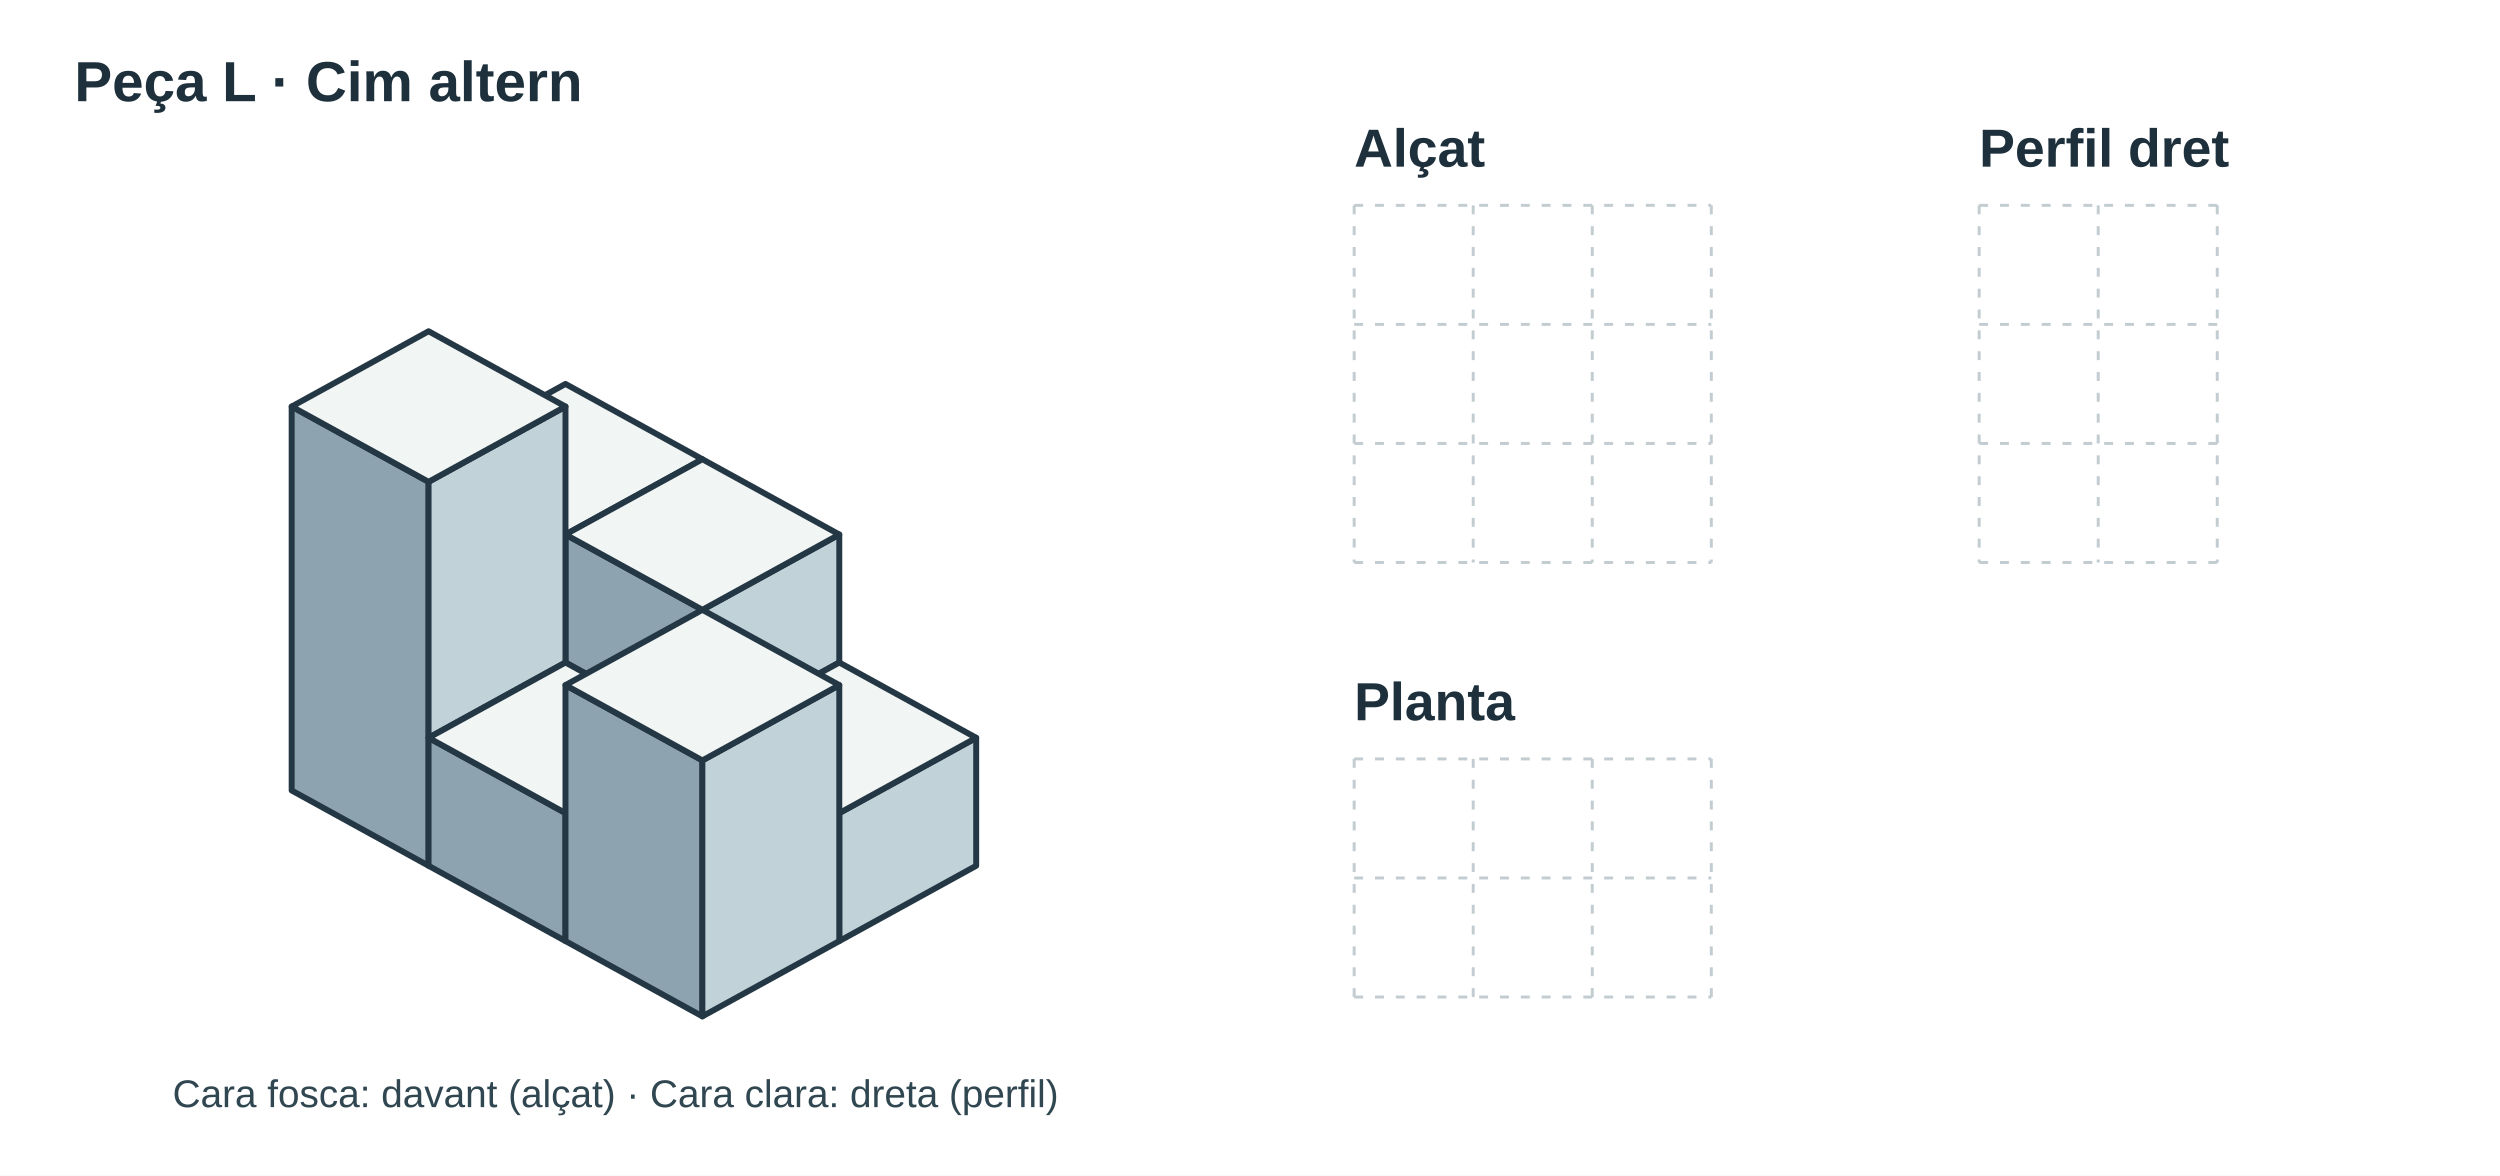
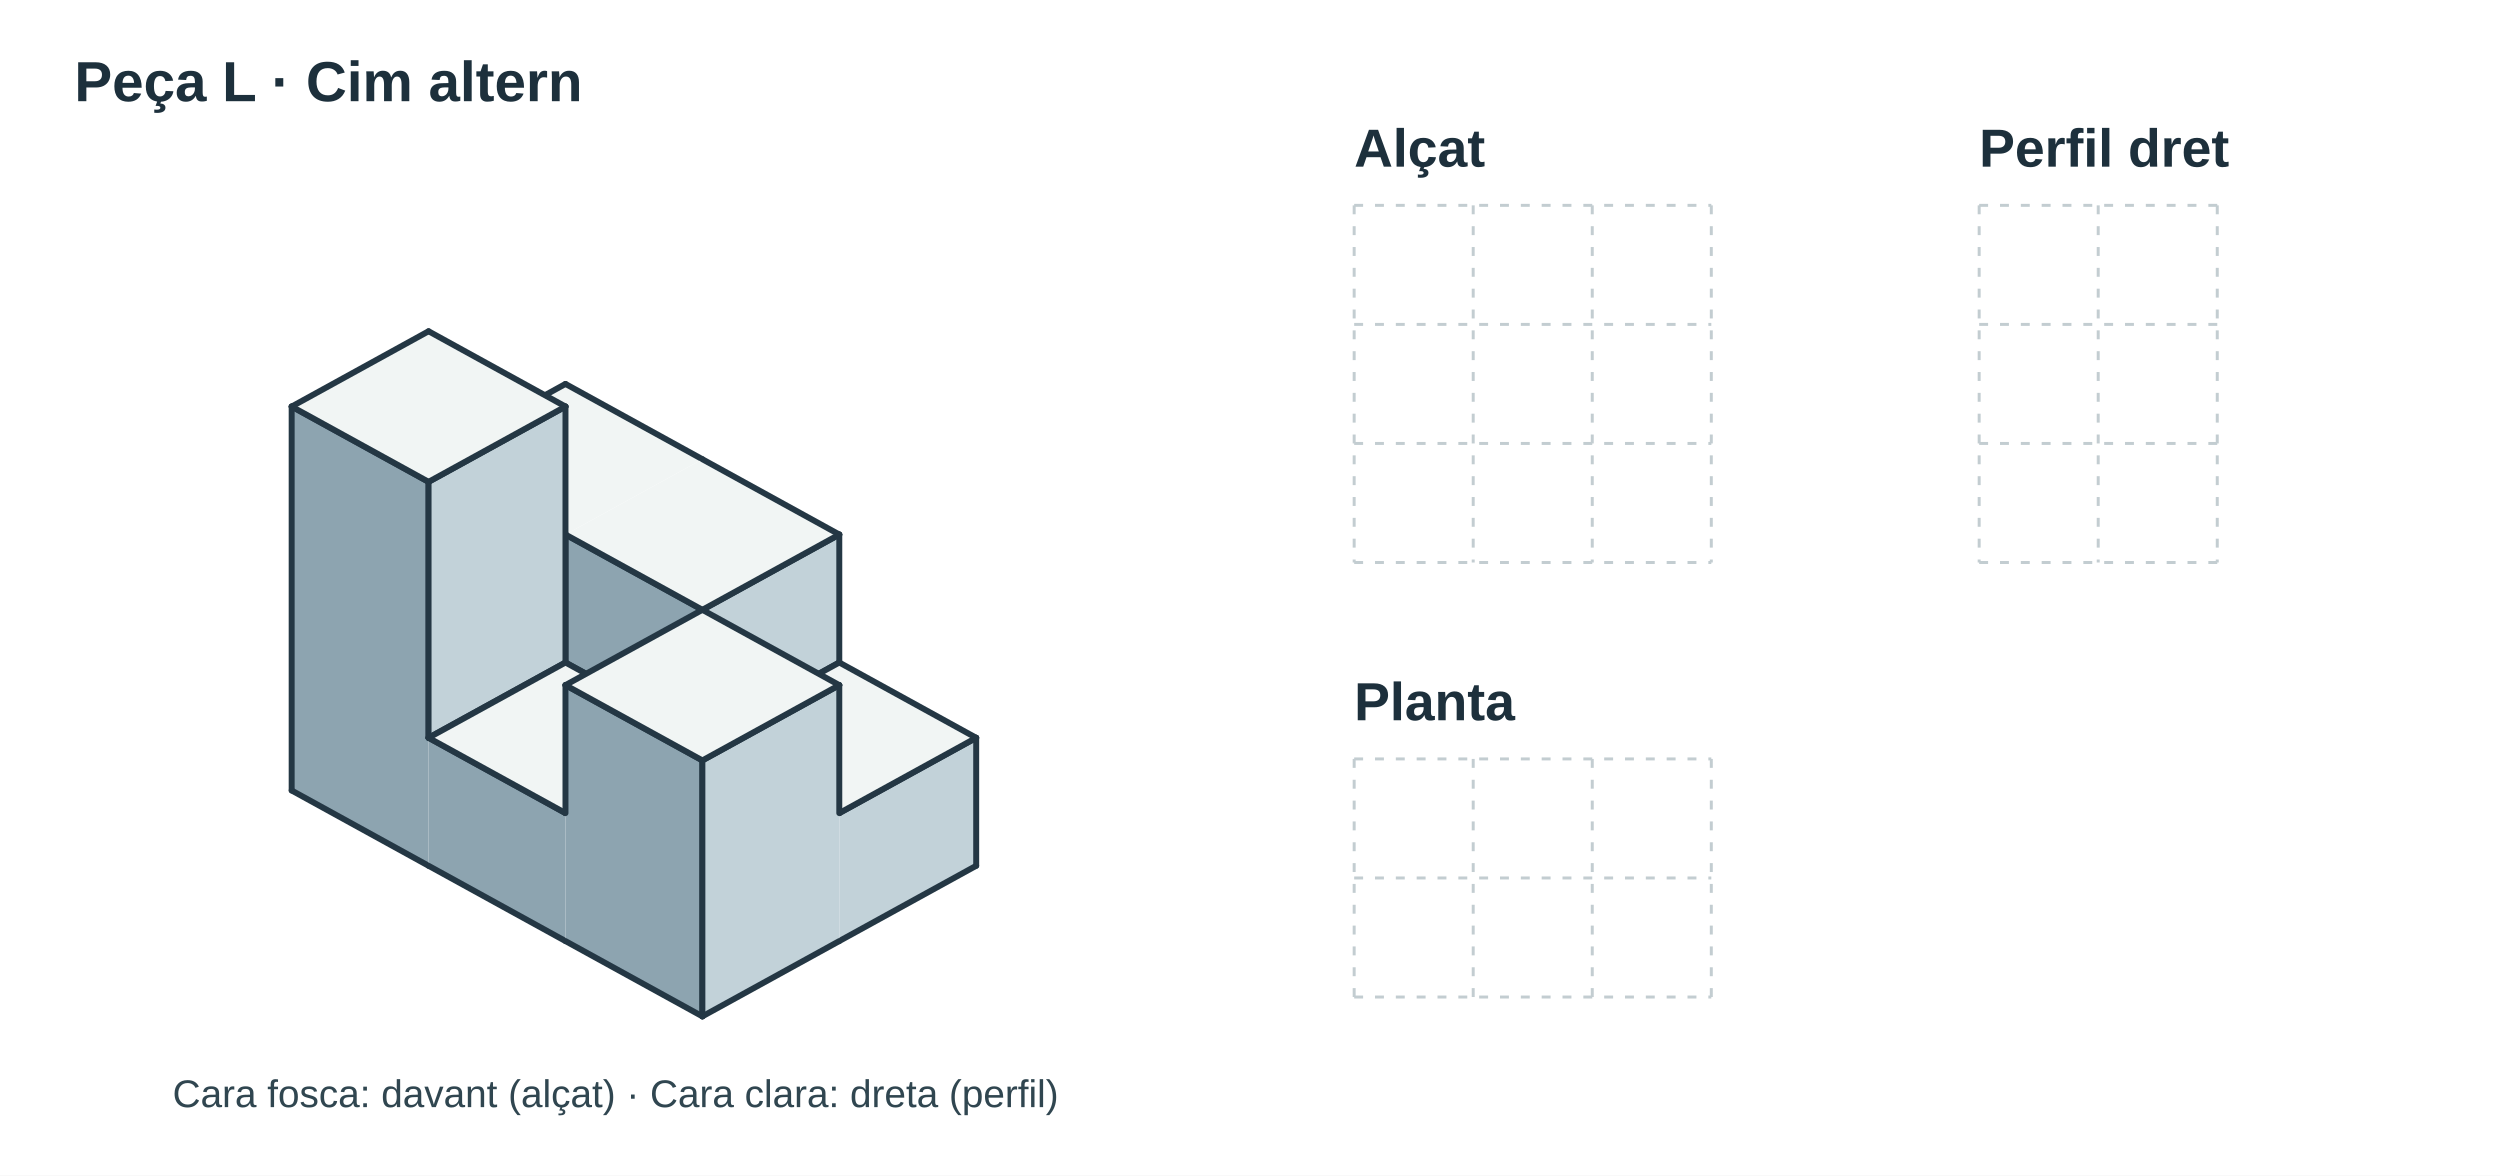
<svg xmlns="http://www.w3.org/2000/svg" width="840" height="395" viewBox="0 0 840 395" role="img" aria-labelledby="title desc">
  <rect width="840" height="395" fill="white" />
  <text x="25" y="34" font-family="Arial,sans-serif" font-size="19" font-weight="bold" fill="#1d303c">Peça L · Cim altern</text>
  <text x="58" y="372" font-family="Arial,sans-serif" font-size="13" fill="#304650">Cara fosca: davant (alçat) · Cara clara: dreta (perfil)</text>
-   <polygon points="144.0,154.3 190.0,179.6 236.0,154.3 190.0,129.0" fill="#f1f5f4" stroke="#243744" stroke-width="2" stroke-linejoin="round" />
-   <polygon points="190.0,179.6 236.0,204.9 236.0,247.9 190.0,222.6" fill="#8da4b0" stroke="#243744" stroke-width="2" stroke-linejoin="round" />
-   <polygon points="236.0,204.9 282.0,179.6 282.0,222.6 236.0,247.9" fill="#c2d2d9" stroke="#243744" stroke-width="2" stroke-linejoin="round" />
-   <polygon points="190.0,179.6 236.0,204.9 282.0,179.6 236.0,154.3" fill="#f1f5f4" stroke="#243744" stroke-width="2" stroke-linejoin="round" />
-   <polygon points="282.0,273.2 328.0,247.9 328.0,290.9 282.0,316.2" fill="#c2d2d9" stroke="#243744" stroke-width="2" stroke-linejoin="round" />
-   <polygon points="236.0,247.9 282.0,273.2 328.0,247.9 282.0,222.6" fill="#f1f5f4" stroke="#243744" stroke-width="2" stroke-linejoin="round" />
-   <polygon points="98.0,136.6 144.0,161.9 144.0,290.9 98.0,265.6" fill="#8da4b0" stroke="#243744" stroke-width="2" stroke-linejoin="round" />
-   <polygon points="144.0,161.9 190.0,136.6 190.0,222.6 144.0,247.9" fill="#c2d2d9" stroke="#243744" stroke-width="2" stroke-linejoin="round" />
-   <polygon points="98.0,136.6 144.0,161.9 190.0,136.6 144.0,111.3" fill="#f1f5f4" stroke="#243744" stroke-width="2" stroke-linejoin="round" />
-   <polygon points="144.0,247.9 190.0,273.2 190.0,316.2 144.0,290.9" fill="#8da4b0" stroke="#243744" stroke-width="2" stroke-linejoin="round" />
-   <polygon points="144.0,247.9 190.0,273.2 236.0,247.9 190.0,222.6" fill="#f1f5f4" stroke="#243744" stroke-width="2" stroke-linejoin="round" />
-   <polygon points="190.0,230.2 236.0,255.5 236.0,341.5 190.0,316.2" fill="#8da4b0" stroke="#243744" stroke-width="2" stroke-linejoin="round" />
-   <polygon points="236.0,255.5 282.0,230.2 282.0,316.2 236.0,341.5" fill="#c2d2d9" stroke="#243744" stroke-width="2" stroke-linejoin="round" />
-   <polygon points="190.0,230.2 236.0,255.5 282.0,230.2 236.0,204.9" fill="#f1f5f4" stroke="#243744" stroke-width="2" stroke-linejoin="round" />
+   <polygon points="144.0,154.3 190.0,179.6 236.0,154.3 190.0,129.0" fill="#f1f5f4" />
+   <line x1="144.0" y1="154.3" x2="190.0" y2="179.6" stroke="#243744" stroke-width="2" stroke-linecap="round" />
+   <line x1="236.0" y1="154.3" x2="190.0" y2="129.0" stroke="#243744" stroke-width="2" stroke-linecap="round" />
+   <line x1="190.0" y1="129.0" x2="144.0" y2="154.3" stroke="#243744" stroke-width="2" stroke-linecap="round" />
+   <polygon points="190.0,179.6 236.0,204.9 236.0,247.9 190.0,222.6" fill="#8da4b0" />
+   <line x1="190.0" y1="179.6" x2="236.0" y2="204.9" stroke="#243744" stroke-width="2" stroke-linecap="round" />
+   <line x1="236.0" y1="204.9" x2="236.0" y2="247.9" stroke="#243744" stroke-width="2" stroke-linecap="round" />
+   <line x1="236.0" y1="247.9" x2="190.0" y2="222.6" stroke="#243744" stroke-width="2" stroke-linecap="round" />
+   <line x1="190.0" y1="222.6" x2="190.0" y2="179.6" stroke="#243744" stroke-width="2" stroke-linecap="round" />
+   <polygon points="236.0,204.9 282.0,179.6 282.0,222.6 236.0,247.9" fill="#c2d2d9" />
+   <line x1="236.0" y1="204.9" x2="282.0" y2="179.6" stroke="#243744" stroke-width="2" stroke-linecap="round" />
+   <line x1="282.0" y1="179.6" x2="282.0" y2="222.6" stroke="#243744" stroke-width="2" stroke-linecap="round" />
+   <line x1="282.0" y1="222.6" x2="236.0" y2="247.9" stroke="#243744" stroke-width="2" stroke-linecap="round" />
+   <line x1="236.0" y1="247.9" x2="236.0" y2="204.9" stroke="#243744" stroke-width="2" stroke-linecap="round" />
+   <polygon points="190.0,179.6 236.0,204.9 282.0,179.6 236.0,154.3" fill="#f1f5f4" />
+   <line x1="190.0" y1="179.6" x2="236.0" y2="204.9" stroke="#243744" stroke-width="2" stroke-linecap="round" />
+   <line x1="236.0" y1="204.9" x2="282.0" y2="179.6" stroke="#243744" stroke-width="2" stroke-linecap="round" />
+   <line x1="282.0" y1="179.6" x2="236.0" y2="154.3" stroke="#243744" stroke-width="2" stroke-linecap="round" />
+   <polygon points="282.0,273.2 328.0,247.9 328.0,290.9 282.0,316.2" fill="#c2d2d9" />
+   <line x1="282.0" y1="273.2" x2="328.0" y2="247.9" stroke="#243744" stroke-width="2" stroke-linecap="round" />
+   <line x1="328.0" y1="247.9" x2="328.0" y2="290.9" stroke="#243744" stroke-width="2" stroke-linecap="round" />
+   <line x1="328.0" y1="290.9" x2="282.0" y2="316.2" stroke="#243744" stroke-width="2" stroke-linecap="round" />
+   <polygon points="236.0,247.9 282.0,273.2 328.0,247.9 282.0,222.6" fill="#f1f5f4" />
+   <line x1="236.0" y1="247.9" x2="282.0" y2="273.2" stroke="#243744" stroke-width="2" stroke-linecap="round" />
+   <line x1="282.0" y1="273.2" x2="328.0" y2="247.9" stroke="#243744" stroke-width="2" stroke-linecap="round" />
+   <line x1="328.0" y1="247.9" x2="282.0" y2="222.6" stroke="#243744" stroke-width="2" stroke-linecap="round" />
+   <line x1="282.0" y1="222.6" x2="236.0" y2="247.9" stroke="#243744" stroke-width="2" stroke-linecap="round" />
+   <polygon points="98.0,136.6 144.0,161.9 144.0,290.9 98.0,265.6" fill="#8da4b0" />
+   <line x1="98.0" y1="136.6" x2="144.0" y2="161.9" stroke="#243744" stroke-width="2" stroke-linecap="round" />
+   <line x1="144.0" y1="161.9" x2="144.0" y2="247.9" stroke="#243744" stroke-width="2" stroke-linecap="round" />
+   <line x1="144.0" y1="290.9" x2="98.0" y2="265.6" stroke="#243744" stroke-width="2" stroke-linecap="round" />
+   <line x1="98.0" y1="265.6" x2="98.0" y2="136.6" stroke="#243744" stroke-width="2" stroke-linecap="round" />
+   <polygon points="144.0,161.9 190.0,136.6 190.0,222.6 144.0,247.9" fill="#c2d2d9" />
+   <line x1="144.0" y1="161.9" x2="190.0" y2="136.6" stroke="#243744" stroke-width="2" stroke-linecap="round" />
+   <line x1="190.0" y1="136.6" x2="190.0" y2="222.6" stroke="#243744" stroke-width="2" stroke-linecap="round" />
+   <line x1="190.0" y1="222.6" x2="144.0" y2="247.9" stroke="#243744" stroke-width="2" stroke-linecap="round" />
+   <line x1="144.0" y1="247.9" x2="144.0" y2="161.9" stroke="#243744" stroke-width="2" stroke-linecap="round" />
+   <polygon points="98.0,136.6 144.0,161.9 190.0,136.6 144.0,111.3" fill="#f1f5f4" />
+   <line x1="98.0" y1="136.6" x2="144.0" y2="161.9" stroke="#243744" stroke-width="2" stroke-linecap="round" />
+   <line x1="144.0" y1="161.9" x2="190.0" y2="136.6" stroke="#243744" stroke-width="2" stroke-linecap="round" />
+   <line x1="190.0" y1="136.6" x2="144.0" y2="111.3" stroke="#243744" stroke-width="2" stroke-linecap="round" />
+   <line x1="144.0" y1="111.3" x2="98.0" y2="136.6" stroke="#243744" stroke-width="2" stroke-linecap="round" />
+   <polygon points="144.0,247.9 190.0,273.2 190.0,316.2 144.0,290.9" fill="#8da4b0" />
+   <line x1="144.0" y1="247.9" x2="190.0" y2="273.2" stroke="#243744" stroke-width="2" stroke-linecap="round" />
+   <line x1="190.0" y1="316.2" x2="144.0" y2="290.9" stroke="#243744" stroke-width="2" stroke-linecap="round" />
+   <polygon points="144.0,247.9 190.0,273.2 236.0,247.9 190.0,222.6" fill="#f1f5f4" />
+   <line x1="144.0" y1="247.9" x2="190.0" y2="273.2" stroke="#243744" stroke-width="2" stroke-linecap="round" />
+   <line x1="190.0" y1="273.2" x2="236.0" y2="247.9" stroke="#243744" stroke-width="2" stroke-linecap="round" />
+   <line x1="236.0" y1="247.9" x2="190.0" y2="222.6" stroke="#243744" stroke-width="2" stroke-linecap="round" />
+   <line x1="190.0" y1="222.6" x2="144.0" y2="247.9" stroke="#243744" stroke-width="2" stroke-linecap="round" />
+   <polygon points="190.0,230.2 236.0,255.5 236.0,341.5 190.0,316.2" fill="#8da4b0" />
+   <line x1="190.0" y1="230.2" x2="236.0" y2="255.5" stroke="#243744" stroke-width="2" stroke-linecap="round" />
+   <line x1="236.0" y1="255.5" x2="236.0" y2="341.5" stroke="#243744" stroke-width="2" stroke-linecap="round" />
+   <line x1="236.0" y1="341.5" x2="190.0" y2="316.2" stroke="#243744" stroke-width="2" stroke-linecap="round" />
+   <line x1="190.0" y1="273.2" x2="190.0" y2="230.2" stroke="#243744" stroke-width="2" stroke-linecap="round" />
+   <polygon points="236.0,255.5 282.0,230.2 282.0,316.2 236.0,341.5" fill="#c2d2d9" />
+   <line x1="236.0" y1="255.5" x2="282.0" y2="230.2" stroke="#243744" stroke-width="2" stroke-linecap="round" />
+   <line x1="282.0" y1="230.2" x2="282.0" y2="273.2" stroke="#243744" stroke-width="2" stroke-linecap="round" />
+   <line x1="282.0" y1="316.2" x2="236.0" y2="341.5" stroke="#243744" stroke-width="2" stroke-linecap="round" />
+   <line x1="236.0" y1="341.5" x2="236.0" y2="255.5" stroke="#243744" stroke-width="2" stroke-linecap="round" />
+   <polygon points="190.0,230.2 236.0,255.5 282.0,230.2 236.0,204.9" fill="#f1f5f4" />
+   <line x1="190.0" y1="230.2" x2="236.0" y2="255.5" stroke="#243744" stroke-width="2" stroke-linecap="round" />
+   <line x1="236.0" y1="255.5" x2="282.0" y2="230.2" stroke="#243744" stroke-width="2" stroke-linecap="round" />
+   <line x1="282.0" y1="230.2" x2="236.0" y2="204.9" stroke="#243744" stroke-width="2" stroke-linecap="round" />
+   <line x1="236.0" y1="204.9" x2="190.0" y2="230.2" stroke="#243744" stroke-width="2" stroke-linecap="round" />
  <text x="455" y="56" font-family="Arial,sans-serif" font-size="18" font-weight="bold" fill="#1d303c">Alçat</text>
  <text x="665" y="56" font-family="Arial,sans-serif" font-size="18" font-weight="bold" fill="#1d303c">Perfil dret</text>
  <text x="455" y="242" font-family="Arial,sans-serif" font-size="18" font-weight="bold" fill="#1d303c">Planta</text>
  <line x1="455" y1="69" x2="455" y2="189" stroke="#c3cdd1" stroke-width="1" stroke-dasharray="3 4" />
  <line x1="495" y1="69" x2="495" y2="189" stroke="#c3cdd1" stroke-width="1" stroke-dasharray="3 4" />
  <line x1="535" y1="69" x2="535" y2="189" stroke="#c3cdd1" stroke-width="1" stroke-dasharray="3 4" />
  <line x1="575" y1="69" x2="575" y2="189" stroke="#c3cdd1" stroke-width="1" stroke-dasharray="3 4" />
  <line x1="455" y1="69" x2="575" y2="69" stroke="#c3cdd1" stroke-width="1" stroke-dasharray="3 4" />
  <line x1="455" y1="109" x2="575" y2="109" stroke="#c3cdd1" stroke-width="1" stroke-dasharray="3 4" />
  <line x1="455" y1="149" x2="575" y2="149" stroke="#c3cdd1" stroke-width="1" stroke-dasharray="3 4" />
  <line x1="455" y1="189" x2="575" y2="189" stroke="#c3cdd1" stroke-width="1" stroke-dasharray="3 4" />
  <line x1="665" y1="69" x2="665" y2="189" stroke="#c3cdd1" stroke-width="1" stroke-dasharray="3 4" />
  <line x1="705" y1="69" x2="705" y2="189" stroke="#c3cdd1" stroke-width="1" stroke-dasharray="3 4" />
  <line x1="745" y1="69" x2="745" y2="189" stroke="#c3cdd1" stroke-width="1" stroke-dasharray="3 4" />
  <line x1="665" y1="69" x2="745" y2="69" stroke="#c3cdd1" stroke-width="1" stroke-dasharray="3 4" />
  <line x1="665" y1="109" x2="745" y2="109" stroke="#c3cdd1" stroke-width="1" stroke-dasharray="3 4" />
  <line x1="665" y1="149" x2="745" y2="149" stroke="#c3cdd1" stroke-width="1" stroke-dasharray="3 4" />
  <line x1="665" y1="189" x2="745" y2="189" stroke="#c3cdd1" stroke-width="1" stroke-dasharray="3 4" />
  <line x1="455" y1="255" x2="455" y2="335" stroke="#c3cdd1" stroke-width="1" stroke-dasharray="3 4" />
  <line x1="495" y1="255" x2="495" y2="335" stroke="#c3cdd1" stroke-width="1" stroke-dasharray="3 4" />
  <line x1="535" y1="255" x2="535" y2="335" stroke="#c3cdd1" stroke-width="1" stroke-dasharray="3 4" />
  <line x1="575" y1="255" x2="575" y2="335" stroke="#c3cdd1" stroke-width="1" stroke-dasharray="3 4" />
  <line x1="455" y1="255" x2="575" y2="255" stroke="#c3cdd1" stroke-width="1" stroke-dasharray="3 4" />
  <line x1="455" y1="295" x2="575" y2="295" stroke="#c3cdd1" stroke-width="1" stroke-dasharray="3 4" />
  <line x1="455" y1="335" x2="575" y2="335" stroke="#c3cdd1" stroke-width="1" stroke-dasharray="3 4" />
</svg>
